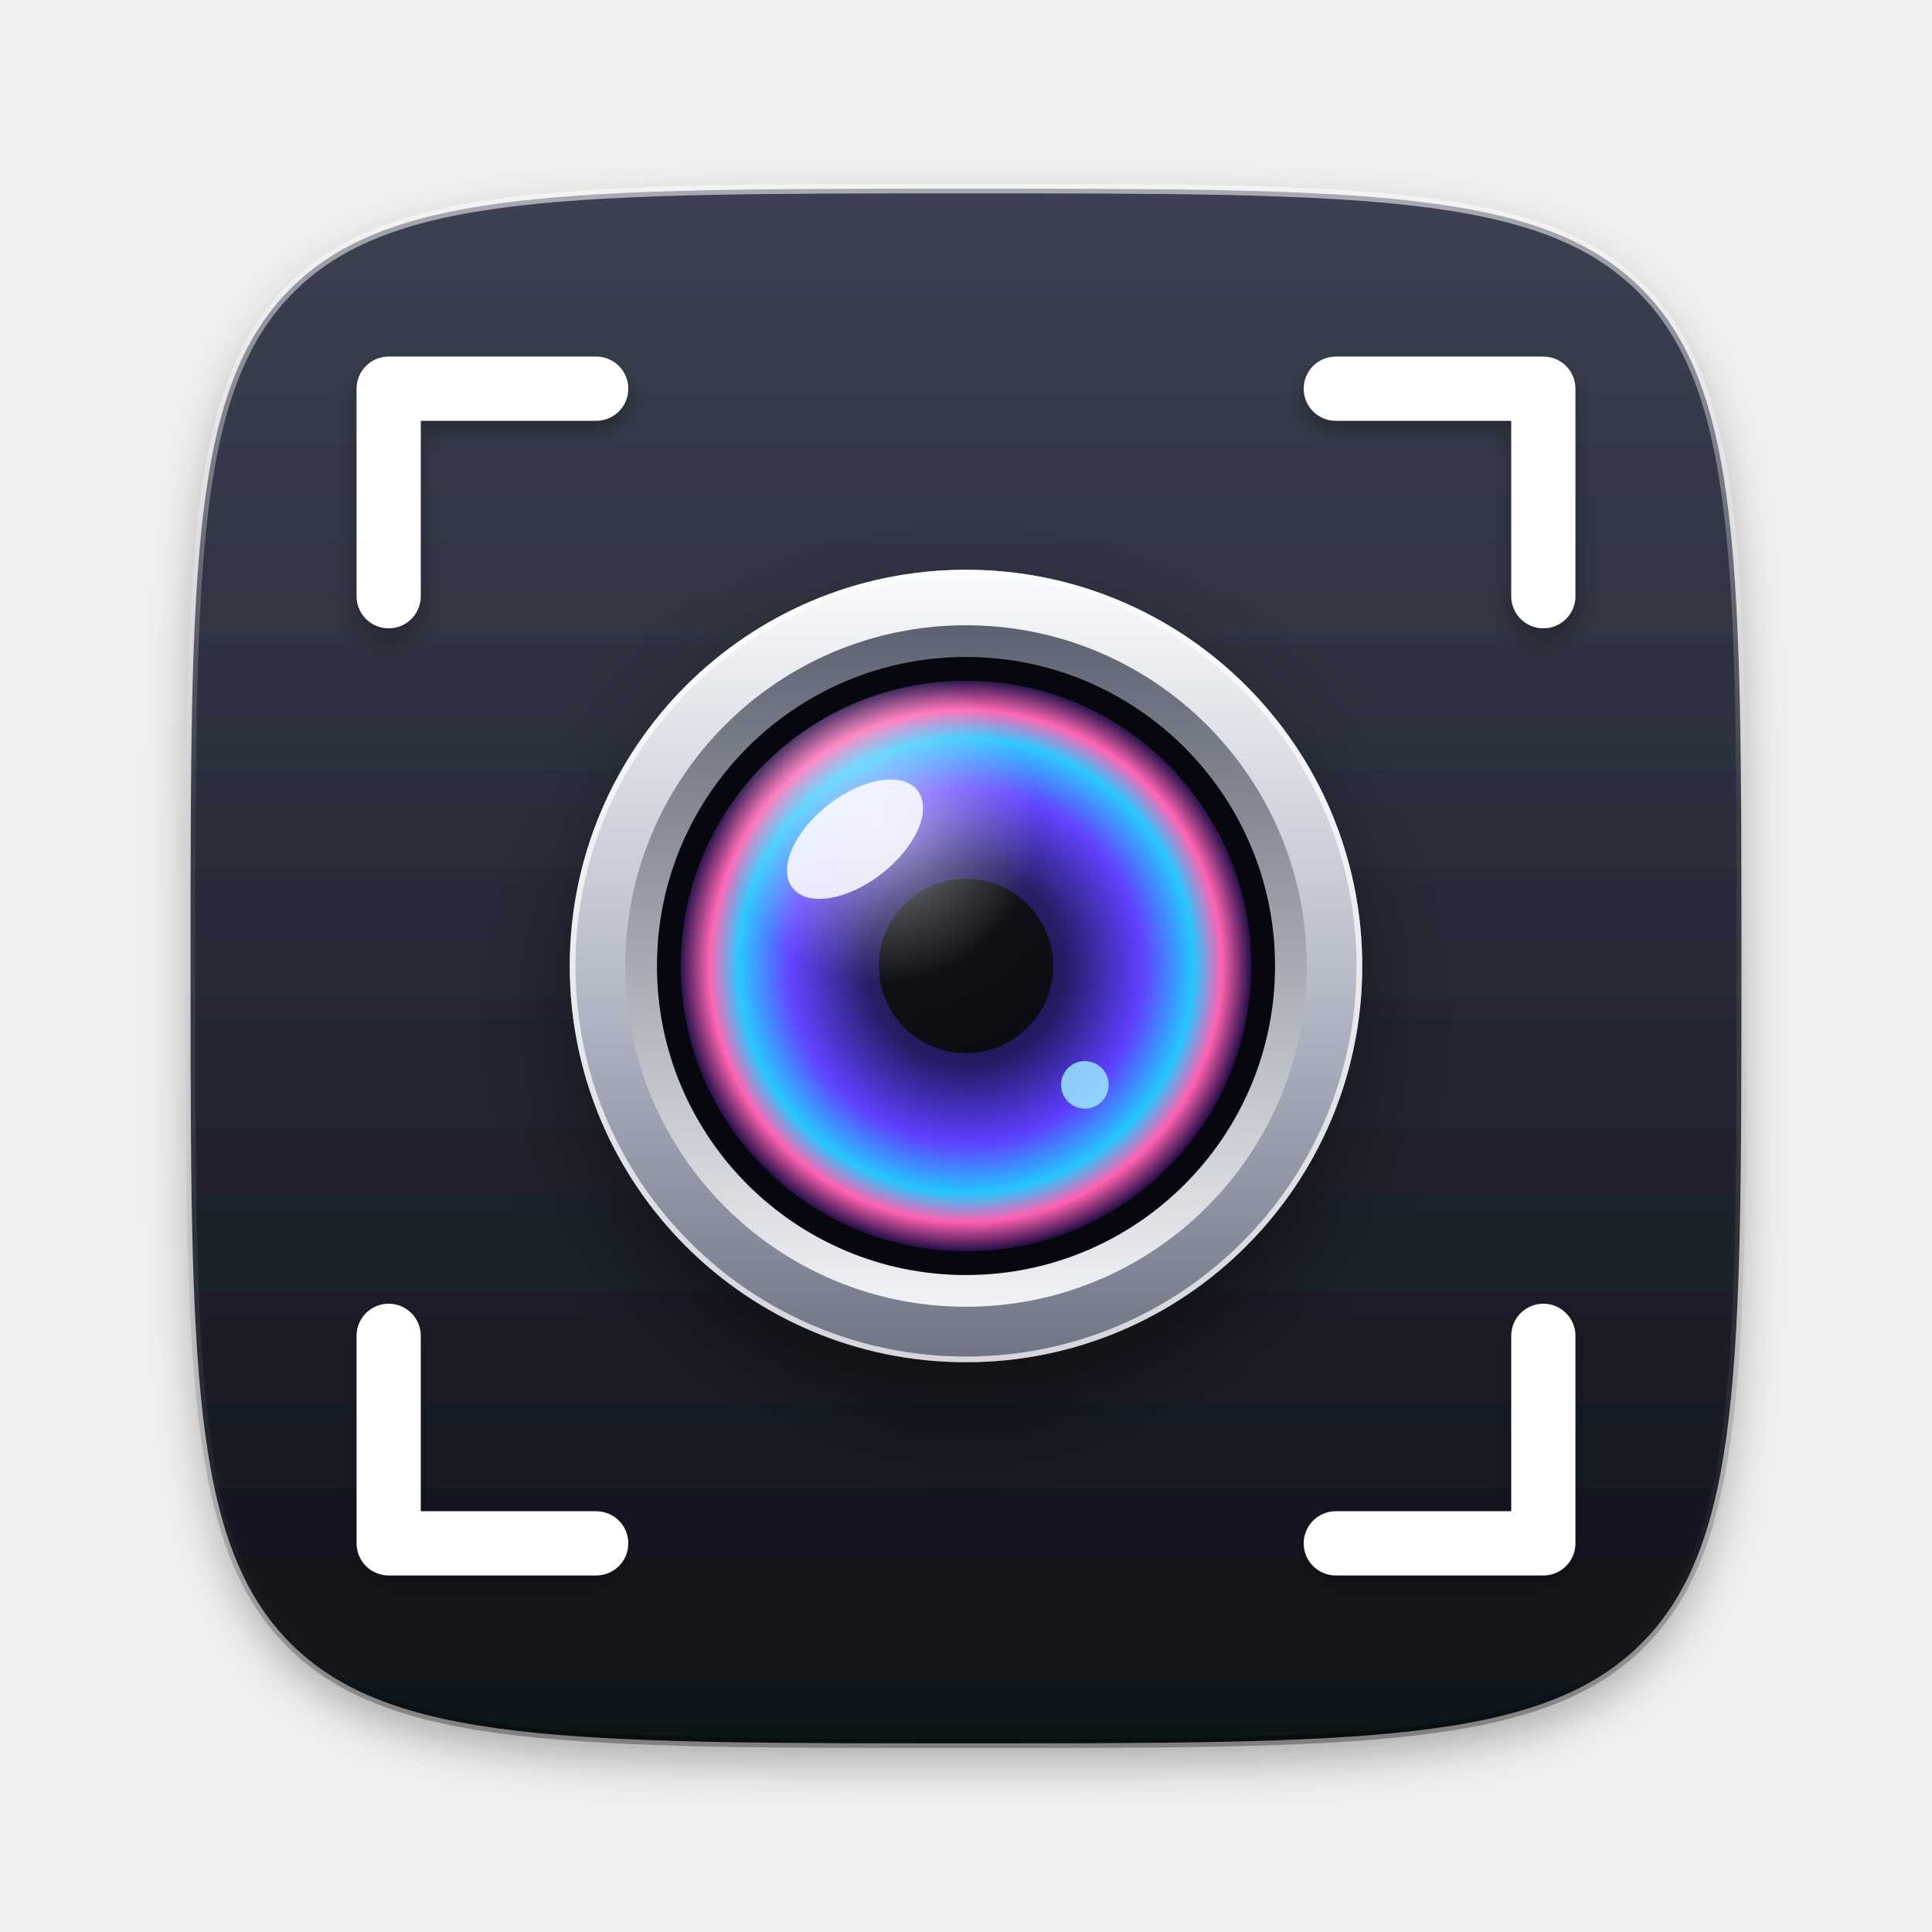
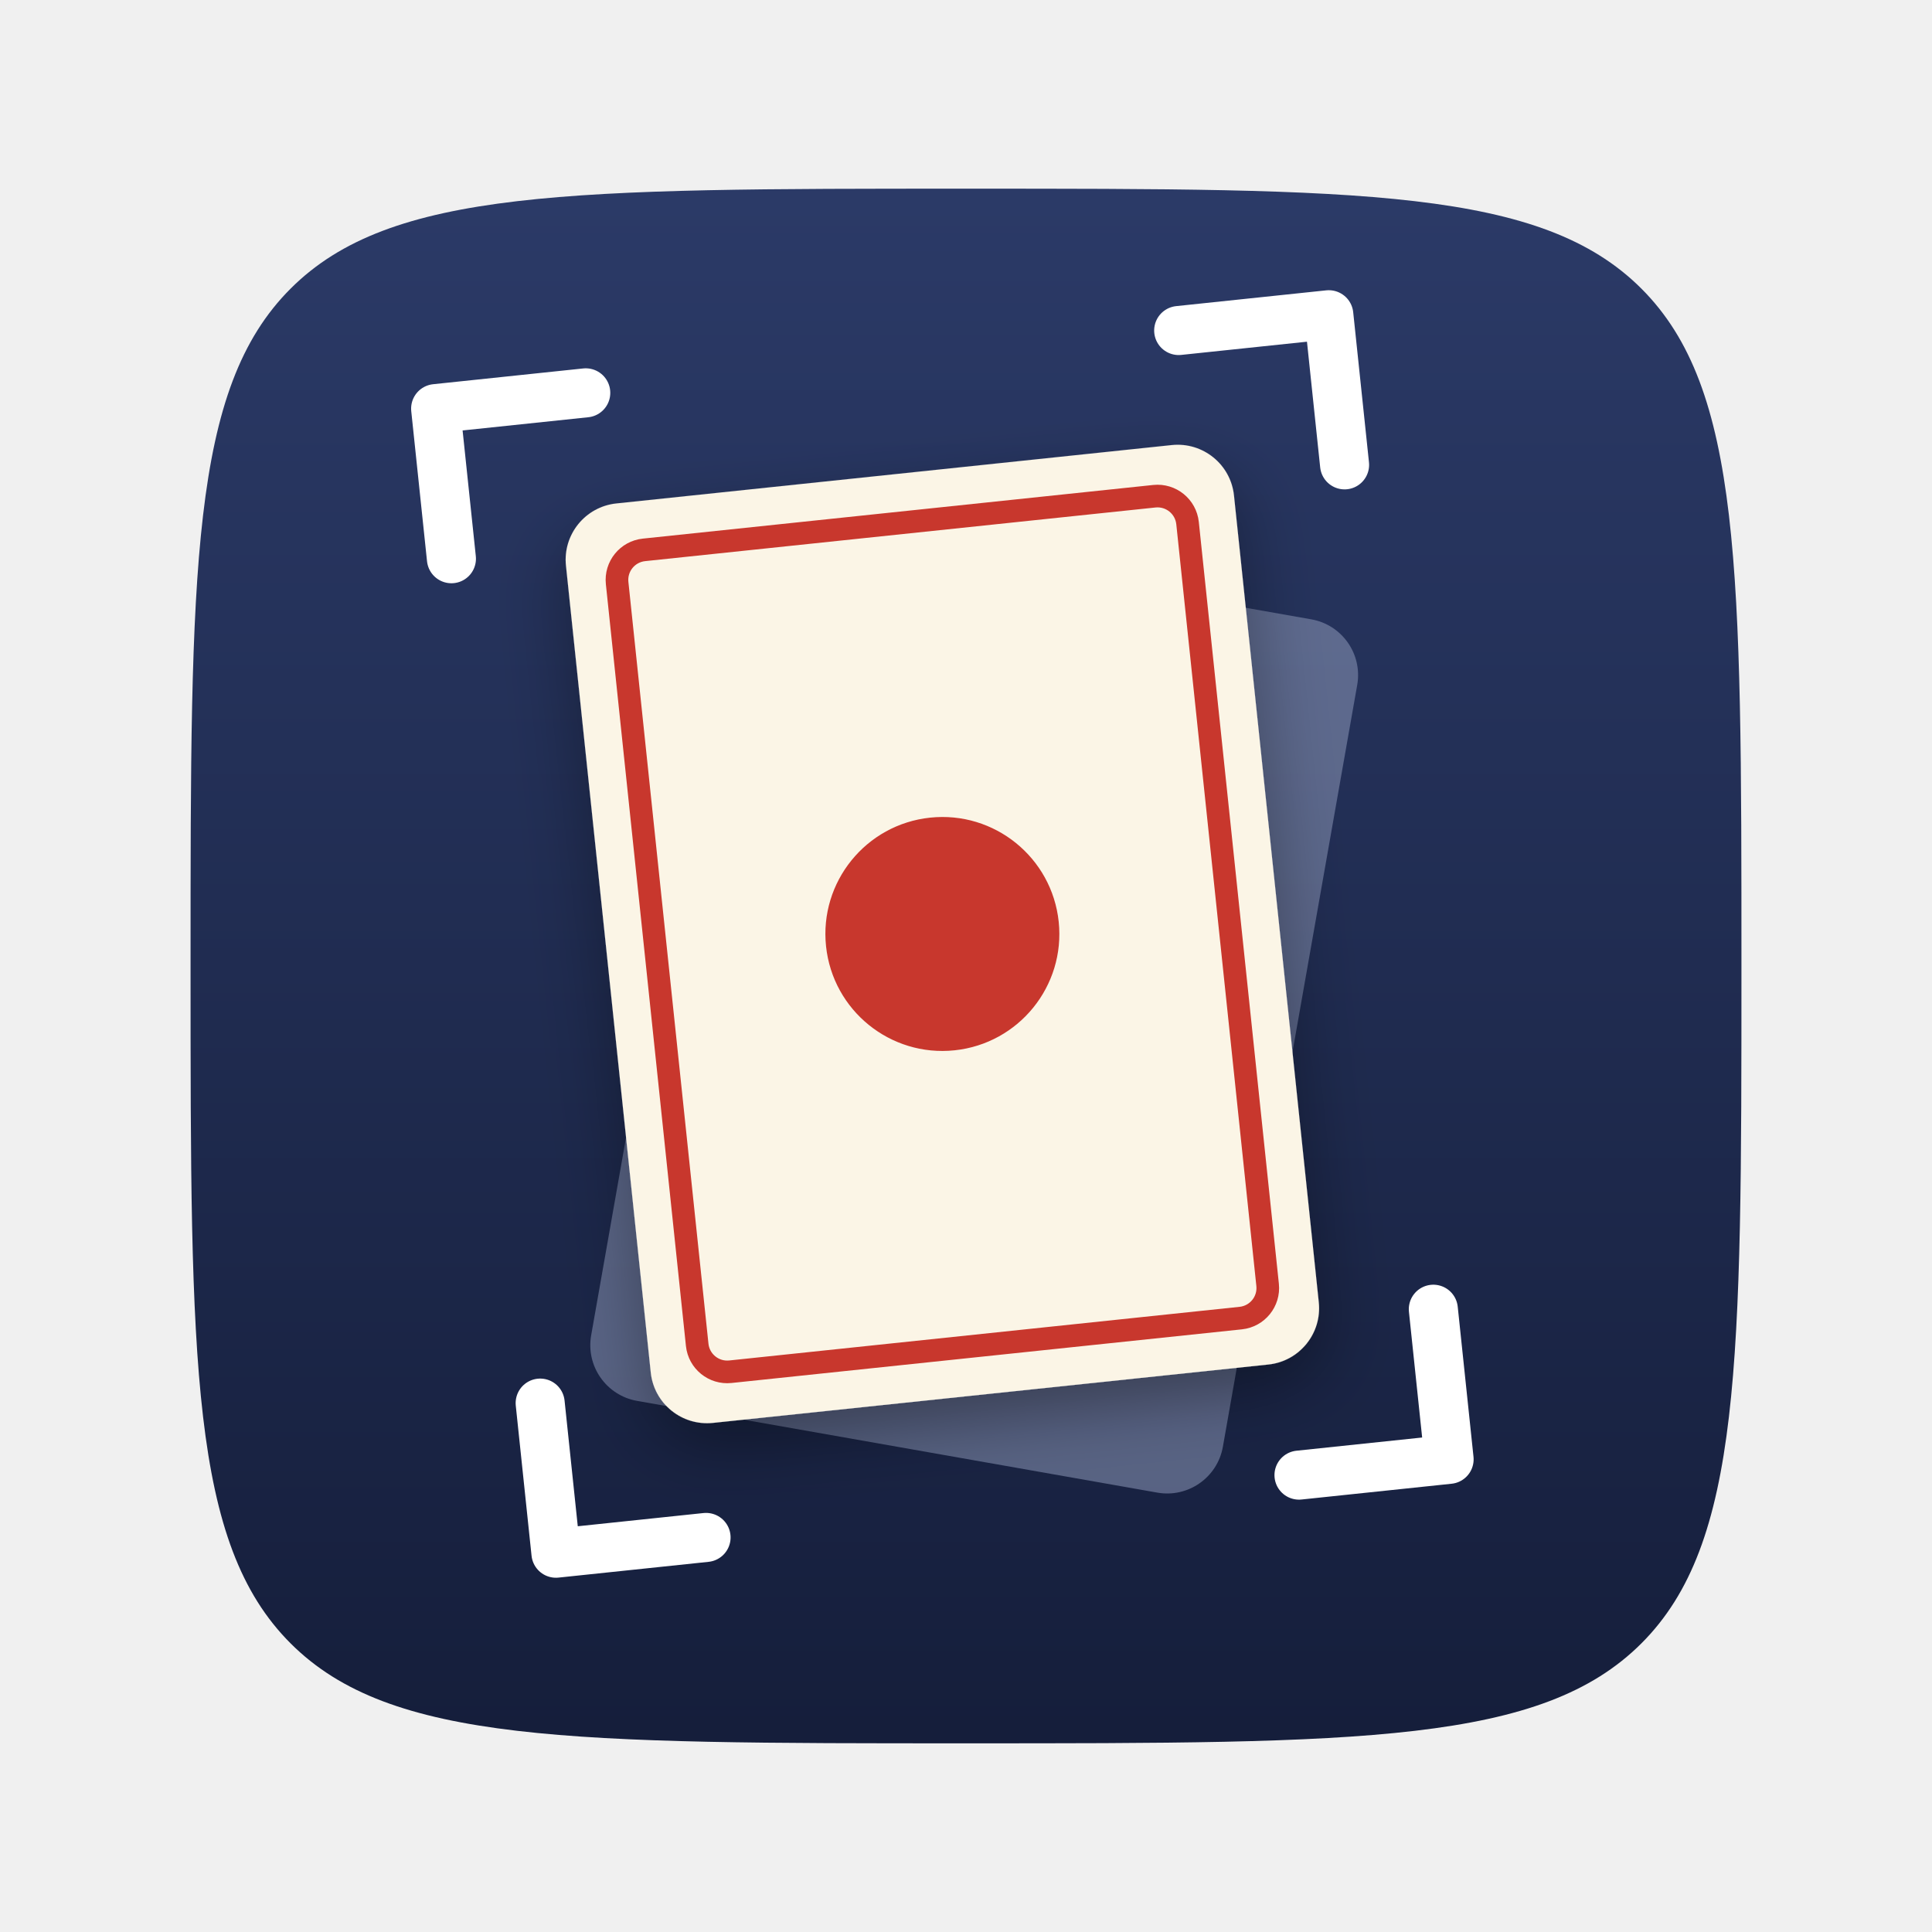
<svg xmlns="http://www.w3.org/2000/svg" viewBox="0 0 1024 1024">
  <defs>
-     <clipPath id="sq">
-       <path d="M512 100c-210 0-305 0-358 53s-53 148-53 358v2c0 210 0 305 53 358s148 53 358 53 305 0 358-53 53-148 53-358v-2c0-210 0-305-53-358S722 100 512 100z" />
-     </clipPath>
-     <filter id="plate" x="-40%" y="-40%" width="180%" height="190%">
-       <feGaussianBlur in="SourceAlpha" stdDeviation="12" />
-       <feOffset dy="10" />
-       <feComponentTransfer>
-         <feFuncA type="linear" slope="0.3" />
-       </feComponentTransfer>
-       <feMerge>
-         <feMergeNode />
-         <feMergeNode in="SourceGraphic" />
-       </feMerge>
+     <linearGradient id="bg" x1="0" y1="0" x2="0" y2="1">
+       <stop offset="0" stop-color="#2B3A67" />
+       <stop offset="1" stop-color="#151E3B" />
+     </linearGradient>
+     <filter id="sh" x="-20%" y="-20%" width="140%" height="140%">
+       <feDropShadow dx="0" dy="14" stdDeviation="18" flood-color="#000" flood-opacity=".35" />
    </filter>
-     <filter id="lift" x="-40%" y="-40%" width="180%" height="190%">
-       <feGaussianBlur in="SourceAlpha" stdDeviation="28" />
-       <feOffset dy="26" />
-       <feComponentTransfer>
-         <feFuncA type="linear" slope="0.45" />
-       </feComponentTransfer>
-       <feMerge>
-         <feMergeNode />
-         <feMergeNode in="SourceGraphic" />
-       </feMerge>
-     </filter>
-     <filter id="tight" x="-40%" y="-40%" width="180%" height="190%">
-       <feGaussianBlur in="SourceAlpha" stdDeviation="6" />
-       <feOffset dy="6" />
-       <feComponentTransfer>
-         <feFuncA type="linear" slope="0.3" />
-       </feComponentTransfer>
-       <feMerge>
-         <feMergeNode />
-         <feMergeNode in="SourceGraphic" />
-       </feMerge>
-     </filter>
-     <linearGradient id="edge" x1="0" y1="0" x2="0" y2="1">
-       <stop offset="0" stop-color="#FFFFFF" stop-opacity=".55" />
-       <stop offset=".4" stop-color="#FFFFFF" stop-opacity=".06" />
-       <stop offset="1" stop-color="#000000" stop-opacity=".3" />
-     </linearGradient>
-     <linearGradient id="metal" x1="0" y1="0" x2="0" y2="1">
-       <stop offset="0" stop-color="#FAFBFD" />
-       <stop offset=".5" stop-color="#B9BECB" />
-       <stop offset="1" stop-color="#6E7484" />
-     </linearGradient>
-     <linearGradient id="metal2" x1="0" y1="1" x2="0" y2="0">
-       <stop offset="0" stop-color="#F2F3F7" />
-       <stop offset="1" stop-color="#5D6271" />
-     </linearGradient>
-     <radialGradient id="iris" cx=".5" cy=".5" r=".5">
-       <stop offset="0" stop-color="#0A0B1E" />
-       <stop offset=".35" stop-color="#1B1460" />
-       <stop offset=".62" stop-color="#5B3BFF" />
-       <stop offset=".8" stop-color="#22C6FF" />
-       <stop offset=".9" stop-color="#FF5FB0" />
-       <stop offset="1" stop-color="#2A0F4A" />
-     </radialGradient>
-     <radialGradient id="dome" cx=".35" cy=".25" r=".8">
-       <stop offset="0" stop-color="#FFFFFF" stop-opacity=".55" />
-       <stop offset=".35" stop-color="#FFFFFF" stop-opacity=".05" />
-       <stop offset="1" stop-color="#FFFFFF" stop-opacity="0" />
-     </radialGradient>
-     <linearGradient id="bg" x1="0" y1="0" x2="0" y2="1">
-       <stop offset="0" stop-color="#3C4152" />
-       <stop offset="1" stop-color="#101219" />
-     </linearGradient>
  </defs>
-   <g filter="url(#plate)">
-     <path d="M512 100c-210 0-305 0-358 53s-53 148-53 358v2c0 210 0 305 53 358s148 53 358 53 305 0 358-53 53-148 53-358v-2c0-210 0-305-53-358S722 100 512 100z" fill="url(#bg)" />
+   <path d="M512 100c-210 0-305 0-358 53s-53 148-53 358v2c0 210 0 305 53 358s148 53 358 53 305 0 358-53 53-148 53-358v-2c0-210 0-305-53-358S722 100 512 100z" fill="url(#bg)" />
+   <g transform="rotate(10 512 560)">
+     <rect x="342" y="300" width="340" height="470" rx="30" fill="#8C97B8" opacity=".55" />
  </g>
-   <path d="M512 100c-210 0-305 0-358 53s-53 148-53 358v2c0 210 0 305 53 358s148 53 358 53 305 0 358-53 53-148 53-358v-2c0-210 0-305-53-358S722 100 512 100z" fill="none" stroke="url(#edge)" stroke-width="5" />
-   <g filter="url(#tight)">
-     <path d="M206 316V206H316 M708 206H818V316 M818 708V818H708 M316 818H206V708" fill="none" stroke="#FFFFFF" stroke-width="34" stroke-linecap="round" stroke-linejoin="round" />
+   <g transform="rotate(-6 500 500)">
+     <g filter="url(#sh)">
+       <rect x="322" y="250" width="356" height="490" rx="30" fill="#FBF5E6" />
+     </g>
+     <rect x="348" y="276" width="304" height="438" rx="16" fill="none" stroke="#C8372D" stroke-width="12" />
+     <circle cx="500" cy="495" r="62" fill="#C8372D" />
+     <path d="M262 270V190H342 M658 190H738V270 M738 720V800H658 M342 800H262V720" fill="none" stroke="#FFFFFF" stroke-width="26" stroke-linecap="round" stroke-linejoin="round" />
  </g>
-   <g filter="url(#lift)">
-     <circle cx="512" cy="512" r="210" fill="url(#metal)" />
-   </g>
-   <circle cx="512" cy="512" r="180.6" fill="url(#metal2)" />
-   <circle cx="512" cy="512" r="163.8" fill="#07080F" />
-   <circle cx="512" cy="512" r="151.2" fill="url(#iris)" />
-   <circle cx="512" cy="512" r="46.2" fill="#03040A" />
-   <circle cx="512" cy="512" r="151.2" fill="url(#dome)" />
-   <ellipse cx="453.2" cy="444.8" rx="42.0" ry="23.1" transform="rotate(-38 453.2 444.8)" fill="#FFFFFF" opacity=".85" />
-   <circle cx="575.0" cy="575.0" r="12.6" fill="#9FF0FF" opacity=".8" />
-   <circle cx="512" cy="512" r="208.5" fill="none" stroke="#FFFFFF" stroke-opacity=".7" stroke-width="3" />
</svg>
